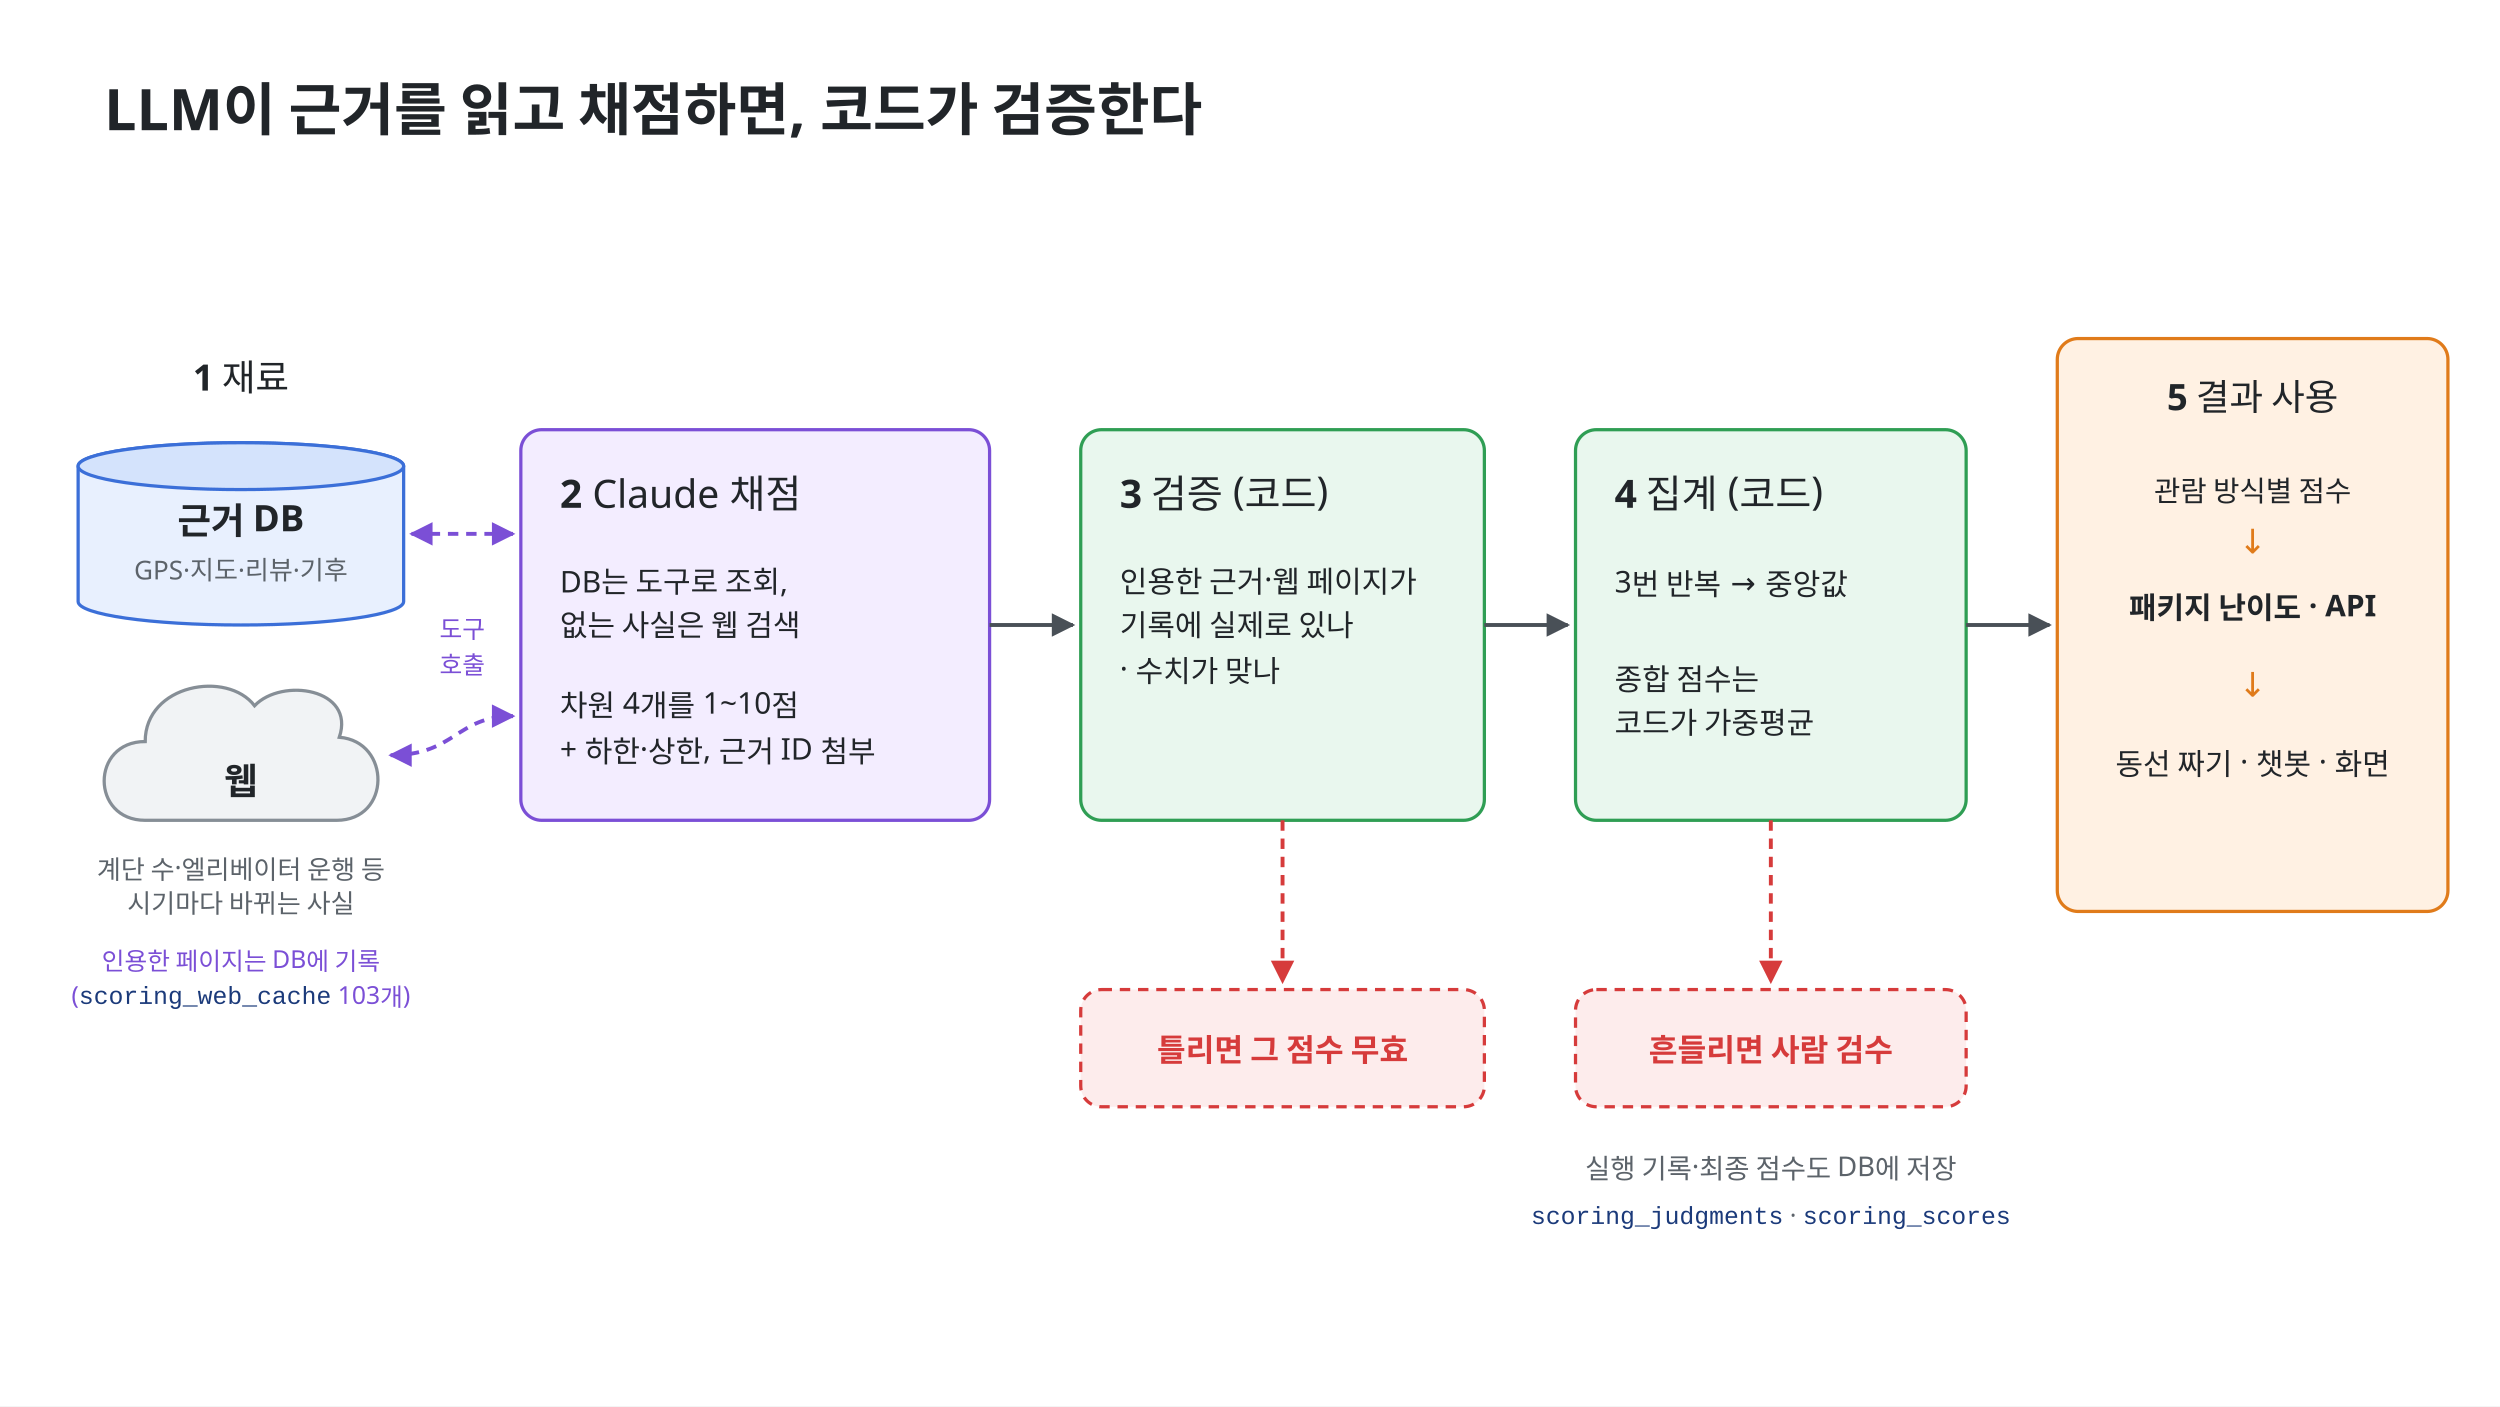
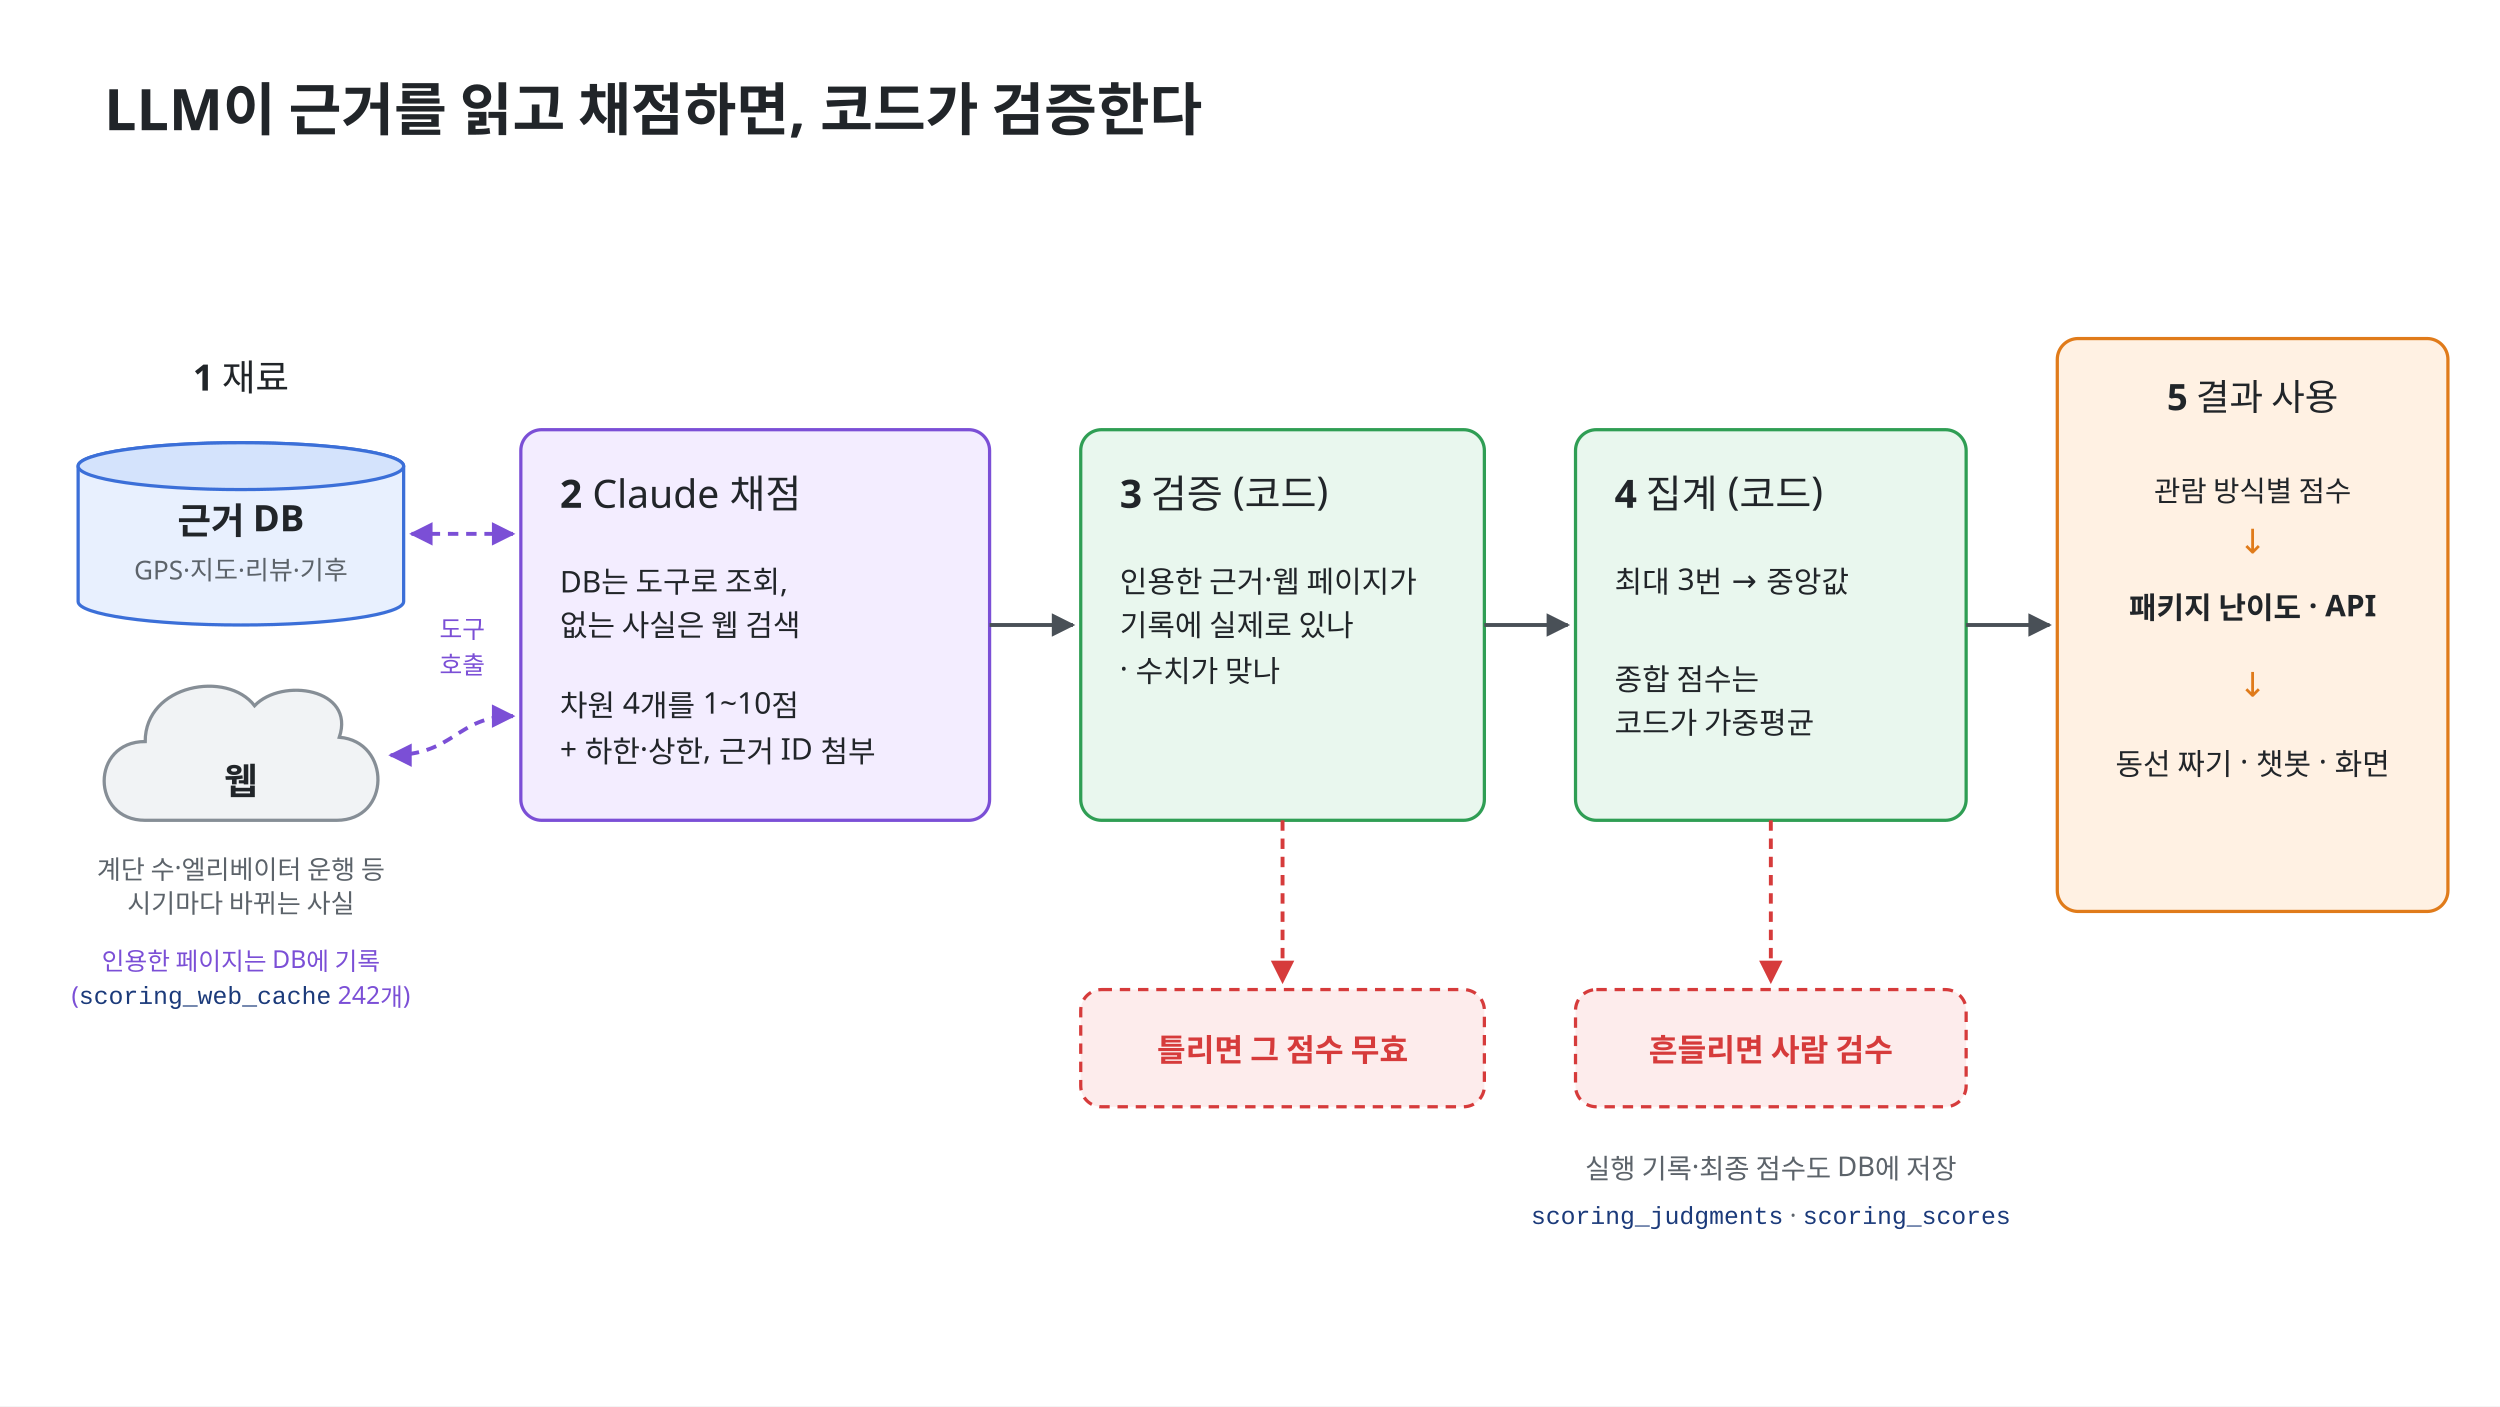
<svg xmlns="http://www.w3.org/2000/svg" viewBox="0 0 1920 1080" width="1920" height="1080" font-family="Pretendard, 'Noto Sans KR', 'Malgun Gothic', sans-serif">
  <defs>
    <marker id="m-gray" viewBox="0 0 10 10" refX="9" refY="5" markerWidth="6" markerHeight="6" orient="auto-start-reverse">
      <path d="M0,0 L10,5 L0,10 z" fill="#868E96" />
    </marker>
    <marker id="m-blue" viewBox="0 0 10 10" refX="9" refY="5" markerWidth="6" markerHeight="6" orient="auto-start-reverse">
      <path d="M0,0 L10,5 L0,10 z" fill="#3B6FD8" />
    </marker>
    <marker id="m-purple" viewBox="0 0 10 10" refX="9" refY="5" markerWidth="6" markerHeight="6" orient="auto-start-reverse">
      <path d="M0,0 L10,5 L0,10 z" fill="#7B4FD6" />
    </marker>
    <marker id="m-green" viewBox="0 0 10 10" refX="9" refY="5" markerWidth="6" markerHeight="6" orient="auto-start-reverse">
      <path d="M0,0 L10,5 L0,10 z" fill="#2F9E54" />
    </marker>
    <marker id="m-orange" viewBox="0 0 10 10" refX="9" refY="5" markerWidth="6" markerHeight="6" orient="auto-start-reverse">
      <path d="M0,0 L10,5 L0,10 z" fill="#E07B1A" />
    </marker>
    <marker id="m-red" viewBox="0 0 10 10" refX="9" refY="5" markerWidth="6" markerHeight="6" orient="auto-start-reverse">
      <path d="M0,0 L10,5 L0,10 z" fill="#D63B3B" />
    </marker>
    <marker id="m-dark" viewBox="0 0 10 10" refX="9" refY="5" markerWidth="6" markerHeight="6" orient="auto-start-reverse">
      <path d="M0,0 L10,5 L0,10 z" fill="#495057" />
    </marker>
  </defs>
  <rect width="1920" height="1080" fill="#FFFFFF" />
  <text x="80" y="100.0" font-size="44" fill="#212529" font-weight="400" text-anchor="start">
    <tspan font-weight="700">LLM이 근거를 읽고 채점하면, 코드가 검증한다</tspan>
  </text>
  <text x="185" y="300.0" font-size="28" fill="#212529" font-weight="400" text-anchor="middle">
    <tspan font-weight="700">1</tspan> 재료</text>
  <path d="M60,358 A125.0,18 0 0 1 310,358 V462 A125.0,18 0 0 1 60,462 Z" fill="#E8F0FE" stroke="#3B6FD8" stroke-width="2.5" />
  <ellipse cx="185.0" cy="358" rx="125.0" ry="18" fill="#D4E3FC" stroke="#3B6FD8" stroke-width="2.5" />
  <text x="185" y="410.0" font-size="28" fill="#212529" font-weight="400" text-anchor="middle">
    <tspan font-weight="700">근거 DB</tspan>
  </text>
  <text x="185" y="445.0" font-size="20" fill="#5C636A" font-weight="400" text-anchor="middle">GPS·지도·리뷰·기후</text>
  <path d="M111.5,630 C69.5,630 69.5,569.5 111.5,569.5 C111.5,525.5 174.5,514.5 195.5,542.0 C216.5,520 273.2,528.8 260.6,566.2 C300.5,569.5 300.5,630 258.5,630 Z" fill="#F1F3F5" stroke="#868E96" stroke-width="2.5" />
  <text x="185" y="610.0" font-size="28" fill="#212529" font-weight="400" text-anchor="middle">
    <tspan font-weight="700">웹</tspan>
  </text>
  <text x="185" y="675.0" font-size="20" fill="#5C636A" font-weight="400" text-anchor="middle">계단 수·엘리베이터 운행 등</text>
  <text x="185" y="701.0" font-size="20" fill="#5C636A" font-weight="400" text-anchor="middle">시기마다 바뀌는 사실</text>
  <text x="185" y="745.0" font-size="19" fill="#7B4FD6" font-weight="400" text-anchor="middle">인용한 페이지는 DB에 기록</text>
-   <text x="185" y="771.0" font-size="19" fill="#7B4FD6" font-weight="400" text-anchor="middle">(<tspan font-family="Consolas, 'D2Coding', 'Courier New', monospace" fill="#1B3A7A">scoring_web_cache</tspan> 103개)</text>
+   <text x="185" y="771.0" font-size="19" fill="#7B4FD6" font-weight="400" text-anchor="middle">(<tspan font-family="Consolas, 'D2Coding', 'Courier New', monospace" fill="#1B3A7A">scoring_web_cache</tspan> 242개)</text>
  <rect x="400" y="330" width="360" height="300" rx="16" fill="#F3EDFF" stroke="#7B4FD6" stroke-width="2.5" />
  <text x="430" y="390.0" font-size="30" fill="#212529" font-weight="400" text-anchor="start">
    <tspan font-weight="700">2</tspan> Claude 채점</text>
  <text x="430" y="455.0" font-size="23" fill="#212529" font-weight="400" text-anchor="start">DB는 도구로 조회,</text>
  <text x="430" y="488.4" font-size="23" fill="#212529" font-weight="400" text-anchor="start">없는 사실은 웹 검색</text>
  <text x="430" y="550.0" font-size="23" fill="#212529" font-weight="400" text-anchor="start">차원 4개를 1~10점</text>
  <text x="430" y="583.4" font-size="23" fill="#212529" font-weight="400" text-anchor="start">+ 하한·상한, 근거 ID 첨부</text>
  <path d="M316,410 H394" fill="none" stroke="#7B4FD6" stroke-width="3" stroke-dasharray="8 6" marker-end="url(#m-purple)" marker-start="url(#m-purple)" />
  <path d="M300,580 C350,580 350,550 394,550" fill="none" stroke="#7B4FD6" stroke-width="3" stroke-dasharray="8 6" marker-end="url(#m-purple)" marker-start="url(#m-purple)" />
  <text x="355" y="490.0" font-size="19" fill="#7B4FD6" font-weight="400" text-anchor="middle">도구</text>
  <text x="355" y="517.5" font-size="19" fill="#7B4FD6" font-weight="400" text-anchor="middle">호출</text>
  <rect x="830" y="330" width="310" height="300" rx="16" fill="#E9F7EE" stroke="#2F9E54" stroke-width="2.5" />
  <text x="860" y="390.0" font-size="30" fill="#212529" font-weight="400" text-anchor="start">
    <tspan font-weight="700">3</tspan> 검증 (코드)</text>
  <text x="860" y="455.0" font-size="23" fill="#212529" font-weight="400" text-anchor="start">인용한 근거·웹 페이지가</text>
  <text x="860" y="488.4" font-size="23" fill="#212529" font-weight="400" text-anchor="start">기록에 실제로 있나</text>
  <text x="860" y="521.7" font-size="23" fill="#212529" font-weight="400" text-anchor="start">· 수치가 맞나</text>
  <path d="M760,480.0 H824" fill="none" stroke="#495057" stroke-width="3" marker-end="url(#m-dark)" />
  <rect x="830" y="760" width="310" height="90" rx="16" fill="#FDECEC" stroke="#D63B3B" stroke-width="2.5" stroke-dasharray="8 6" />
  <text x="985.0" y="815.0" font-size="24" fill="#D63B3B" font-weight="700" text-anchor="middle">틀리면 그 점수 무효</text>
  <path d="M985.0,630 V754" fill="none" stroke="#D63B3B" stroke-width="3" stroke-dasharray="8 6" marker-end="url(#m-red)" />
  <rect x="1210" y="330" width="300" height="300" rx="16" fill="#E9F7EE" stroke="#2F9E54" stroke-width="2.5" />
  <text x="1240" y="390.0" font-size="30" fill="#212529" font-weight="400" text-anchor="start">
    <tspan font-weight="700">4</tspan> 집계 (코드)</text>
-   <text x="1240" y="455.0" font-size="23" fill="#212529" font-weight="400" text-anchor="start">3번 반복 → 중앙값</text>
+   <text x="1240" y="455.0" font-size="23" fill="#212529" font-weight="400" text-anchor="start">최대 3번 → 중앙값</text>
  <text x="1240" y="530.0" font-size="23" fill="#212529" font-weight="400" text-anchor="start">종합 점수는</text>
  <text x="1240" y="563.4" font-size="23" fill="#212529" font-weight="400" text-anchor="start">코드가 가중평균</text>
  <path d="M1140,480.0 H1204" fill="none" stroke="#495057" stroke-width="3" marker-end="url(#m-dark)" />
  <rect x="1210" y="760" width="300" height="90" rx="16" fill="#FDECEC" stroke="#D63B3B" stroke-width="2.5" stroke-dasharray="8 6" />
  <text x="1360.0" y="815.0" font-size="24" fill="#D63B3B" font-weight="700" text-anchor="middle">흔들리면 사람 검수</text>
  <path d="M1360.0,630 V754" fill="none" stroke="#D63B3B" stroke-width="3" stroke-dasharray="8 6" marker-end="url(#m-red)" />
  <text x="1360.0" y="905.0" font-size="21" fill="#5C636A" font-weight="400" text-anchor="middle">실행 기록·최종 점수도 DB에 저장</text>
  <text x="1360.0" y="940.0" font-size="19" fill="#5C636A" font-weight="400" text-anchor="middle">
    <tspan font-family="Consolas, 'D2Coding', 'Courier New', monospace" fill="#1B3A7A">scoring_judgments</tspan> · <tspan font-family="Consolas, 'D2Coding', 'Courier New', monospace" fill="#1B3A7A">scoring_scores</tspan>
  </text>
  <rect x="1580" y="260" width="300" height="440" rx="16" fill="#FFF1E3" stroke="#E07B1A" stroke-width="2.5" />
  <text x="1730.0" y="315.0" font-size="28" fill="#212529" font-weight="400" text-anchor="middle">
    <tspan font-weight="700">5</tspan> 결과 사용</text>
  <text x="1730.0" y="385.0" font-size="22" fill="#212529" font-weight="400" text-anchor="middle">관람 방식별 점수</text>
  <text x="1730.0" y="425.0" font-size="26" fill="#E07B1A" font-weight="400" text-anchor="middle">↓</text>
  <text x="1730.0" y="475.0" font-size="23" fill="#212529" font-weight="400" text-anchor="middle">
    <tspan font-weight="700">패키지 난이도 · API</tspan>
  </text>
  <text x="1730.0" y="535.0" font-size="26" fill="#E07B1A" font-weight="400" text-anchor="middle">↓</text>
  <text x="1730.0" y="595.0" font-size="23" fill="#212529" font-weight="400" text-anchor="middle">동선 짜기 · 챗봇 · 화면</text>
  <path d="M1510,480.0 H1574" fill="none" stroke="#495057" stroke-width="3" marker-end="url(#m-dark)" />
</svg>
